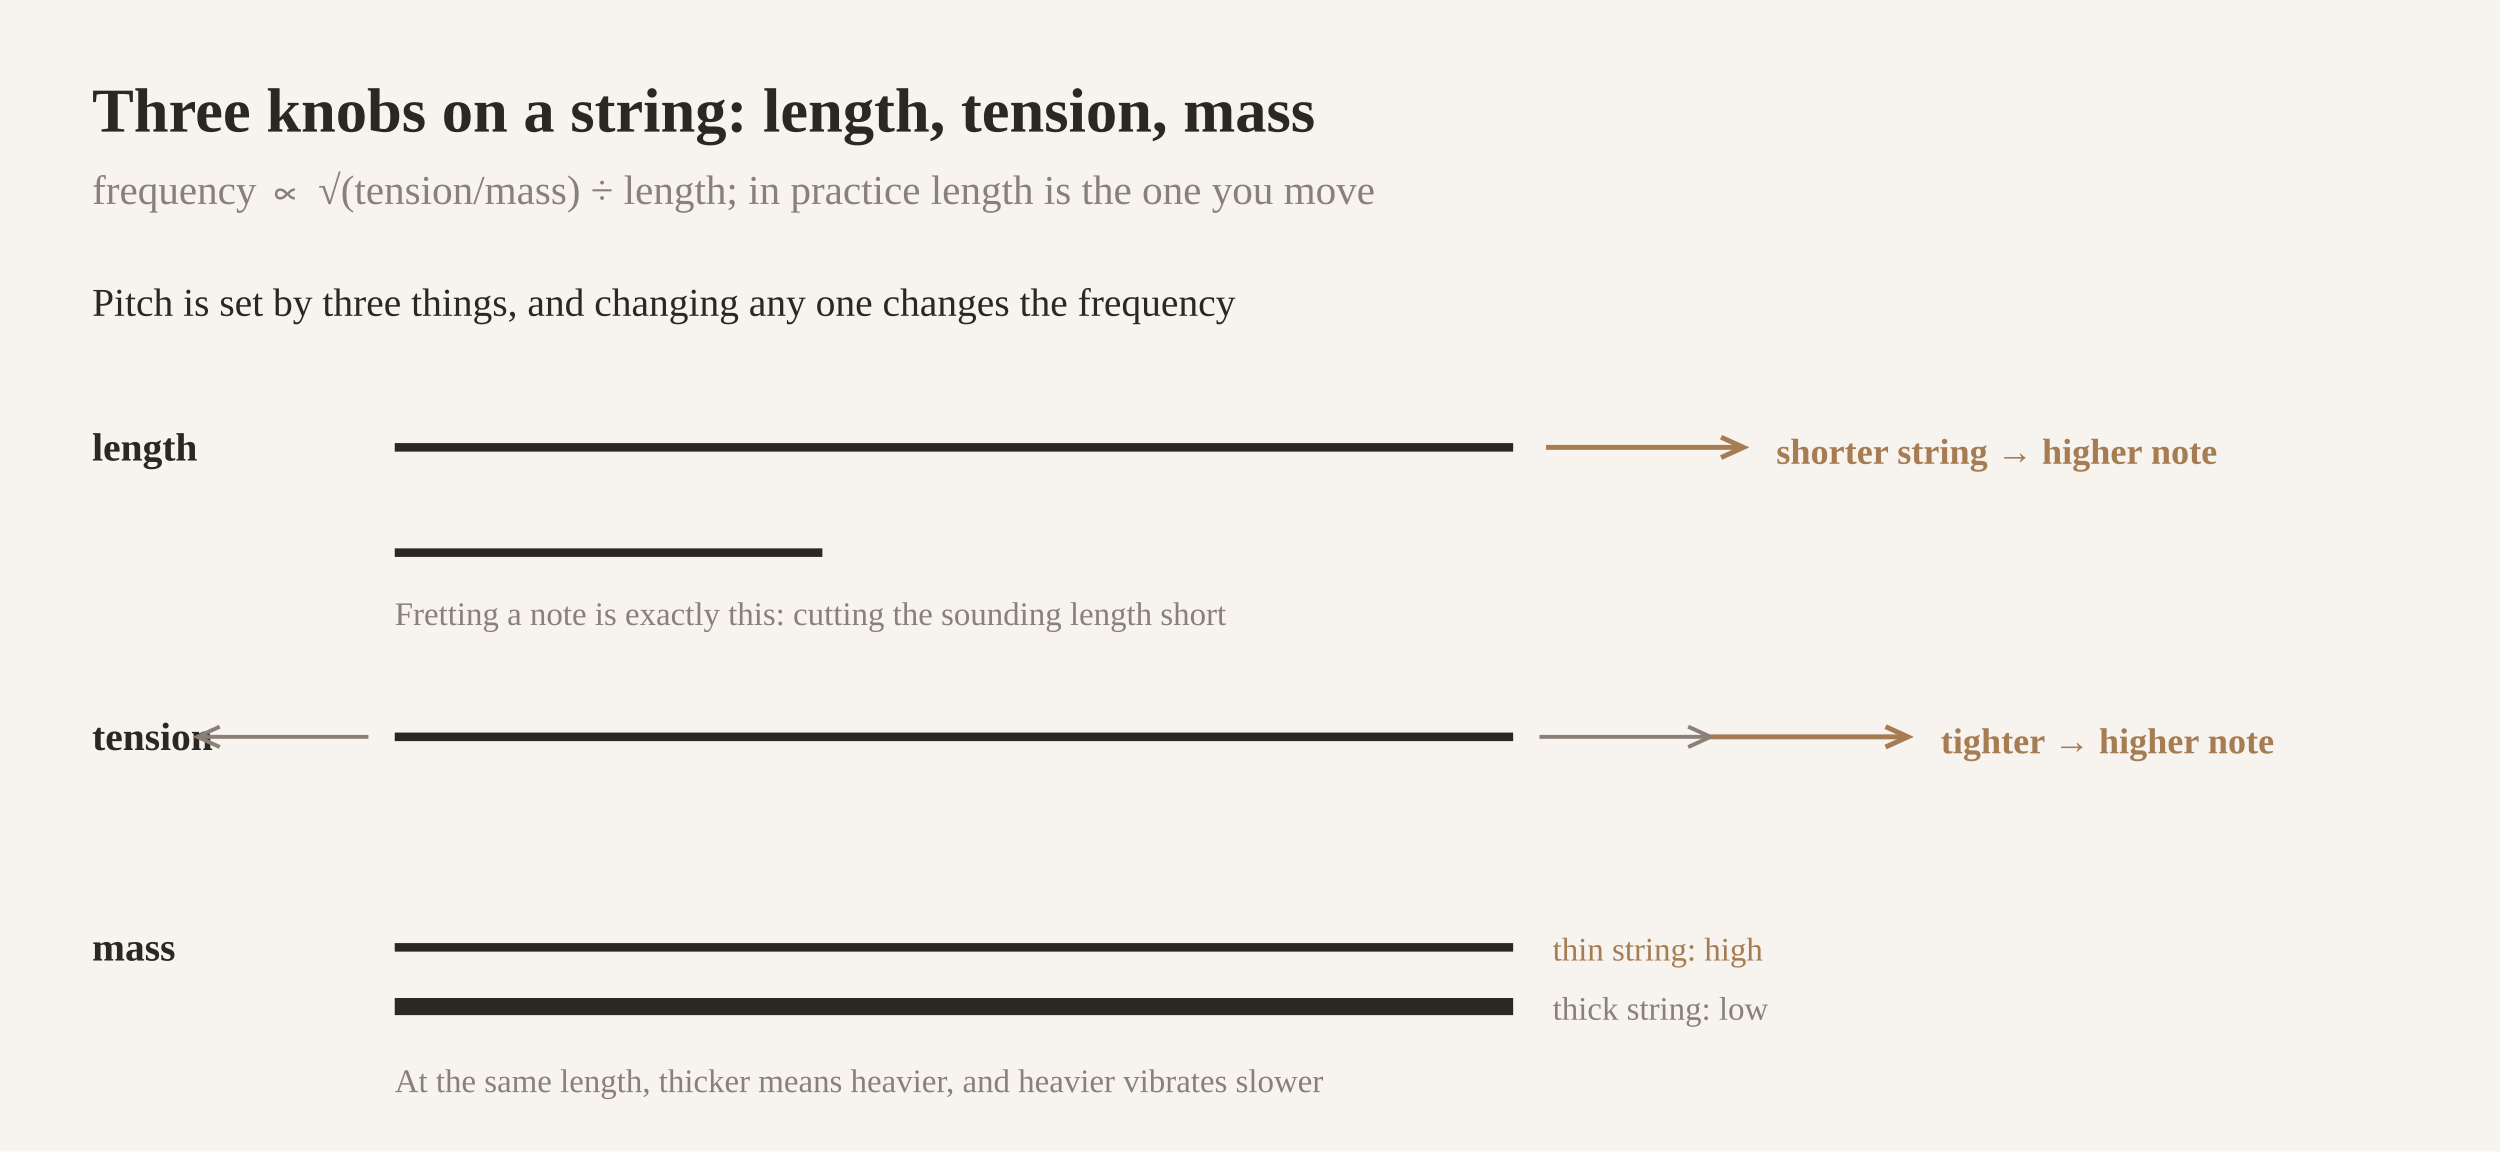
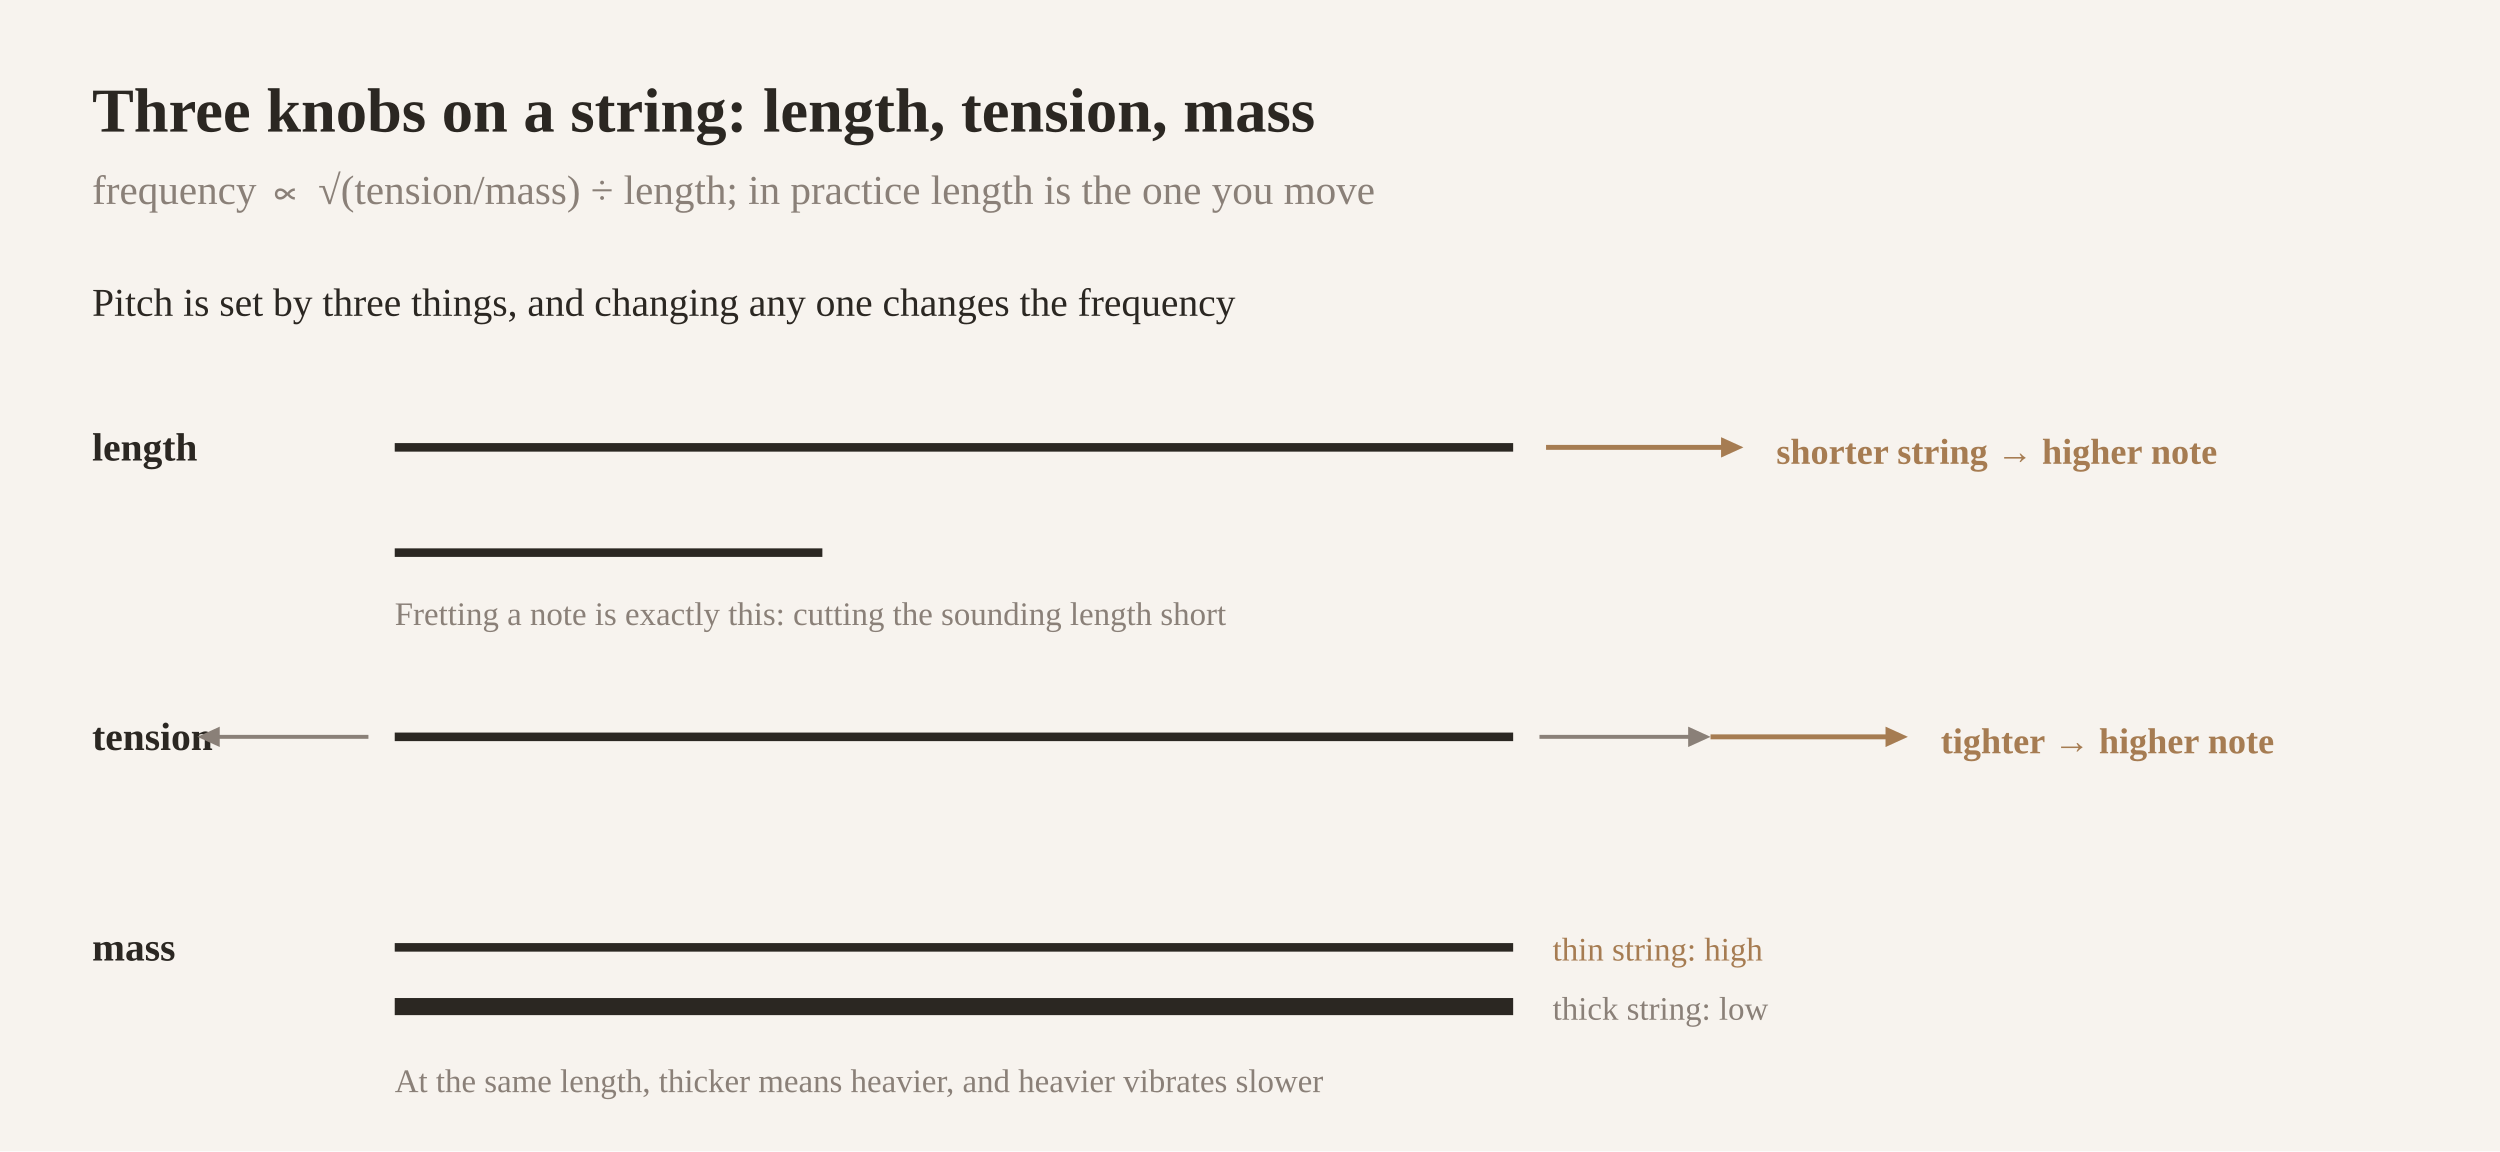
<svg xmlns="http://www.w3.org/2000/svg" viewBox="0 0 760 350" width="100%" role="img" aria-label="Three knobs on a string: length, tension, mass">
  <rect width="760" height="350" fill="#f7f3ee" />
  <text x="28.0" y="40.0" font-size="19" text-anchor="start" fill="#2b2722" font-weight="700">Three knobs on a string: length, tension, mass</text>
  <text x="28.0" y="62.0" font-size="12.5" text-anchor="start" fill="#8a8078" font-weight="400">frequency ∝ √(tension/mass) ÷ length; in practice length is the one you move</text>
  <text x="28.0" y="96.0" font-size="12" text-anchor="start" fill="#2b2722" font-weight="400">Pitch is set by three things, and changing any one changes the frequency</text>
  <text x="28.0" y="140.0" font-size="12" text-anchor="start" fill="#2b2722" font-weight="700">length</text>
  <line x1="120.0" y1="136.0" x2="460.0" y2="136.0" stroke="#2b2722" stroke-width="2.6" />
  <line x1="120.0" y1="168.0" x2="250.0" y2="168.0" stroke="#2b2722" stroke-width="2.6" />
-   <line x1="470.0" y1="136.0" x2="530.0" y2="136.0" stroke="#A67C52" stroke-width="1.5" />
-   <path d="M523.2 139.1 L530.0 136.0 L523.2 132.9" fill="none" stroke="#A67C52" stroke-width="1.5" />
+   <line x1="470.0" y1="136.0" x2="524.0" y2="136.0" stroke="#A67C52" stroke-width="1.5" />
+   <polygon points="530.0,136.0 523.2,139.1 523.2,132.9" fill="#A67C52" />
  <text x="540.0" y="141.0" font-size="11" text-anchor="start" fill="#A67C52" font-weight="700">shorter string → higher note</text>
  <text x="120.0" y="190.0" font-size="10" text-anchor="start" fill="#8a8078" font-weight="400">Fretting a note is exactly this: cutting the sounding length short</text>
  <text x="28.0" y="228.0" font-size="12" text-anchor="start" fill="#2b2722" font-weight="700">tension</text>
  <line x1="120.0" y1="224.0" x2="460.0" y2="224.0" stroke="#2b2722" stroke-width="2.6" />
-   <line x1="112.0" y1="224.0" x2="60.0" y2="224.0" stroke="#8a8078" stroke-width="1.2" />
-   <path d="M66.8 220.9 L60.0 224.0 L66.8 227.1" fill="none" stroke="#8a8078" stroke-width="1.2" />
-   <line x1="468.0" y1="224.0" x2="520.0" y2="224.0" stroke="#8a8078" stroke-width="1.2" />
-   <path d="M513.2 227.1 L520.0 224.0 L513.2 220.9" fill="none" stroke="#8a8078" stroke-width="1.2" />
-   <line x1="520.0" y1="224.0" x2="580.0" y2="224.0" stroke="#A67C52" stroke-width="1.5" />
-   <path d="M573.2 227.1 L580.0 224.0 L573.2 220.9" fill="none" stroke="#A67C52" stroke-width="1.5" />
+   <line x1="112.0" y1="224.0" x2="66.0" y2="224.0" stroke="#8a8078" stroke-width="1.2" />
+   <polygon points="60.0,224.0 66.8,220.9 66.8,227.1" fill="#8a8078" />
+   <line x1="468.0" y1="224.0" x2="514.0" y2="224.0" stroke="#8a8078" stroke-width="1.2" />
+   <polygon points="520.0,224.0 513.2,227.1 513.2,220.9" fill="#8a8078" />
+   <line x1="520.0" y1="224.0" x2="574.0" y2="224.0" stroke="#A67C52" stroke-width="1.5" />
+   <polygon points="580.0,224.0 573.2,227.1 573.2,220.9" fill="#A67C52" />
  <text x="590.0" y="229.0" font-size="11" text-anchor="start" fill="#A67C52" font-weight="700">tighter → higher note</text>
  <text x="28.0" y="292.0" font-size="12" text-anchor="start" fill="#2b2722" font-weight="700">mass</text>
  <line x1="120.0" y1="288.0" x2="460.0" y2="288.0" stroke="#2b2722" stroke-width="2.6" />
  <line x1="120.0" y1="306.0" x2="460.0" y2="306.0" stroke="#2b2722" stroke-width="5.2" />
  <text x="472.0" y="292.0" font-size="10" text-anchor="start" fill="#A67C52" font-weight="400">thin string: high</text>
  <text x="472.0" y="310.0" font-size="10" text-anchor="start" fill="#8a8078" font-weight="400">thick string: low</text>
  <text x="120.0" y="332.0" font-size="10" text-anchor="start" fill="#8a8078" font-weight="400">At the same length, thicker means heavier, and heavier vibrates slower</text>
</svg>
